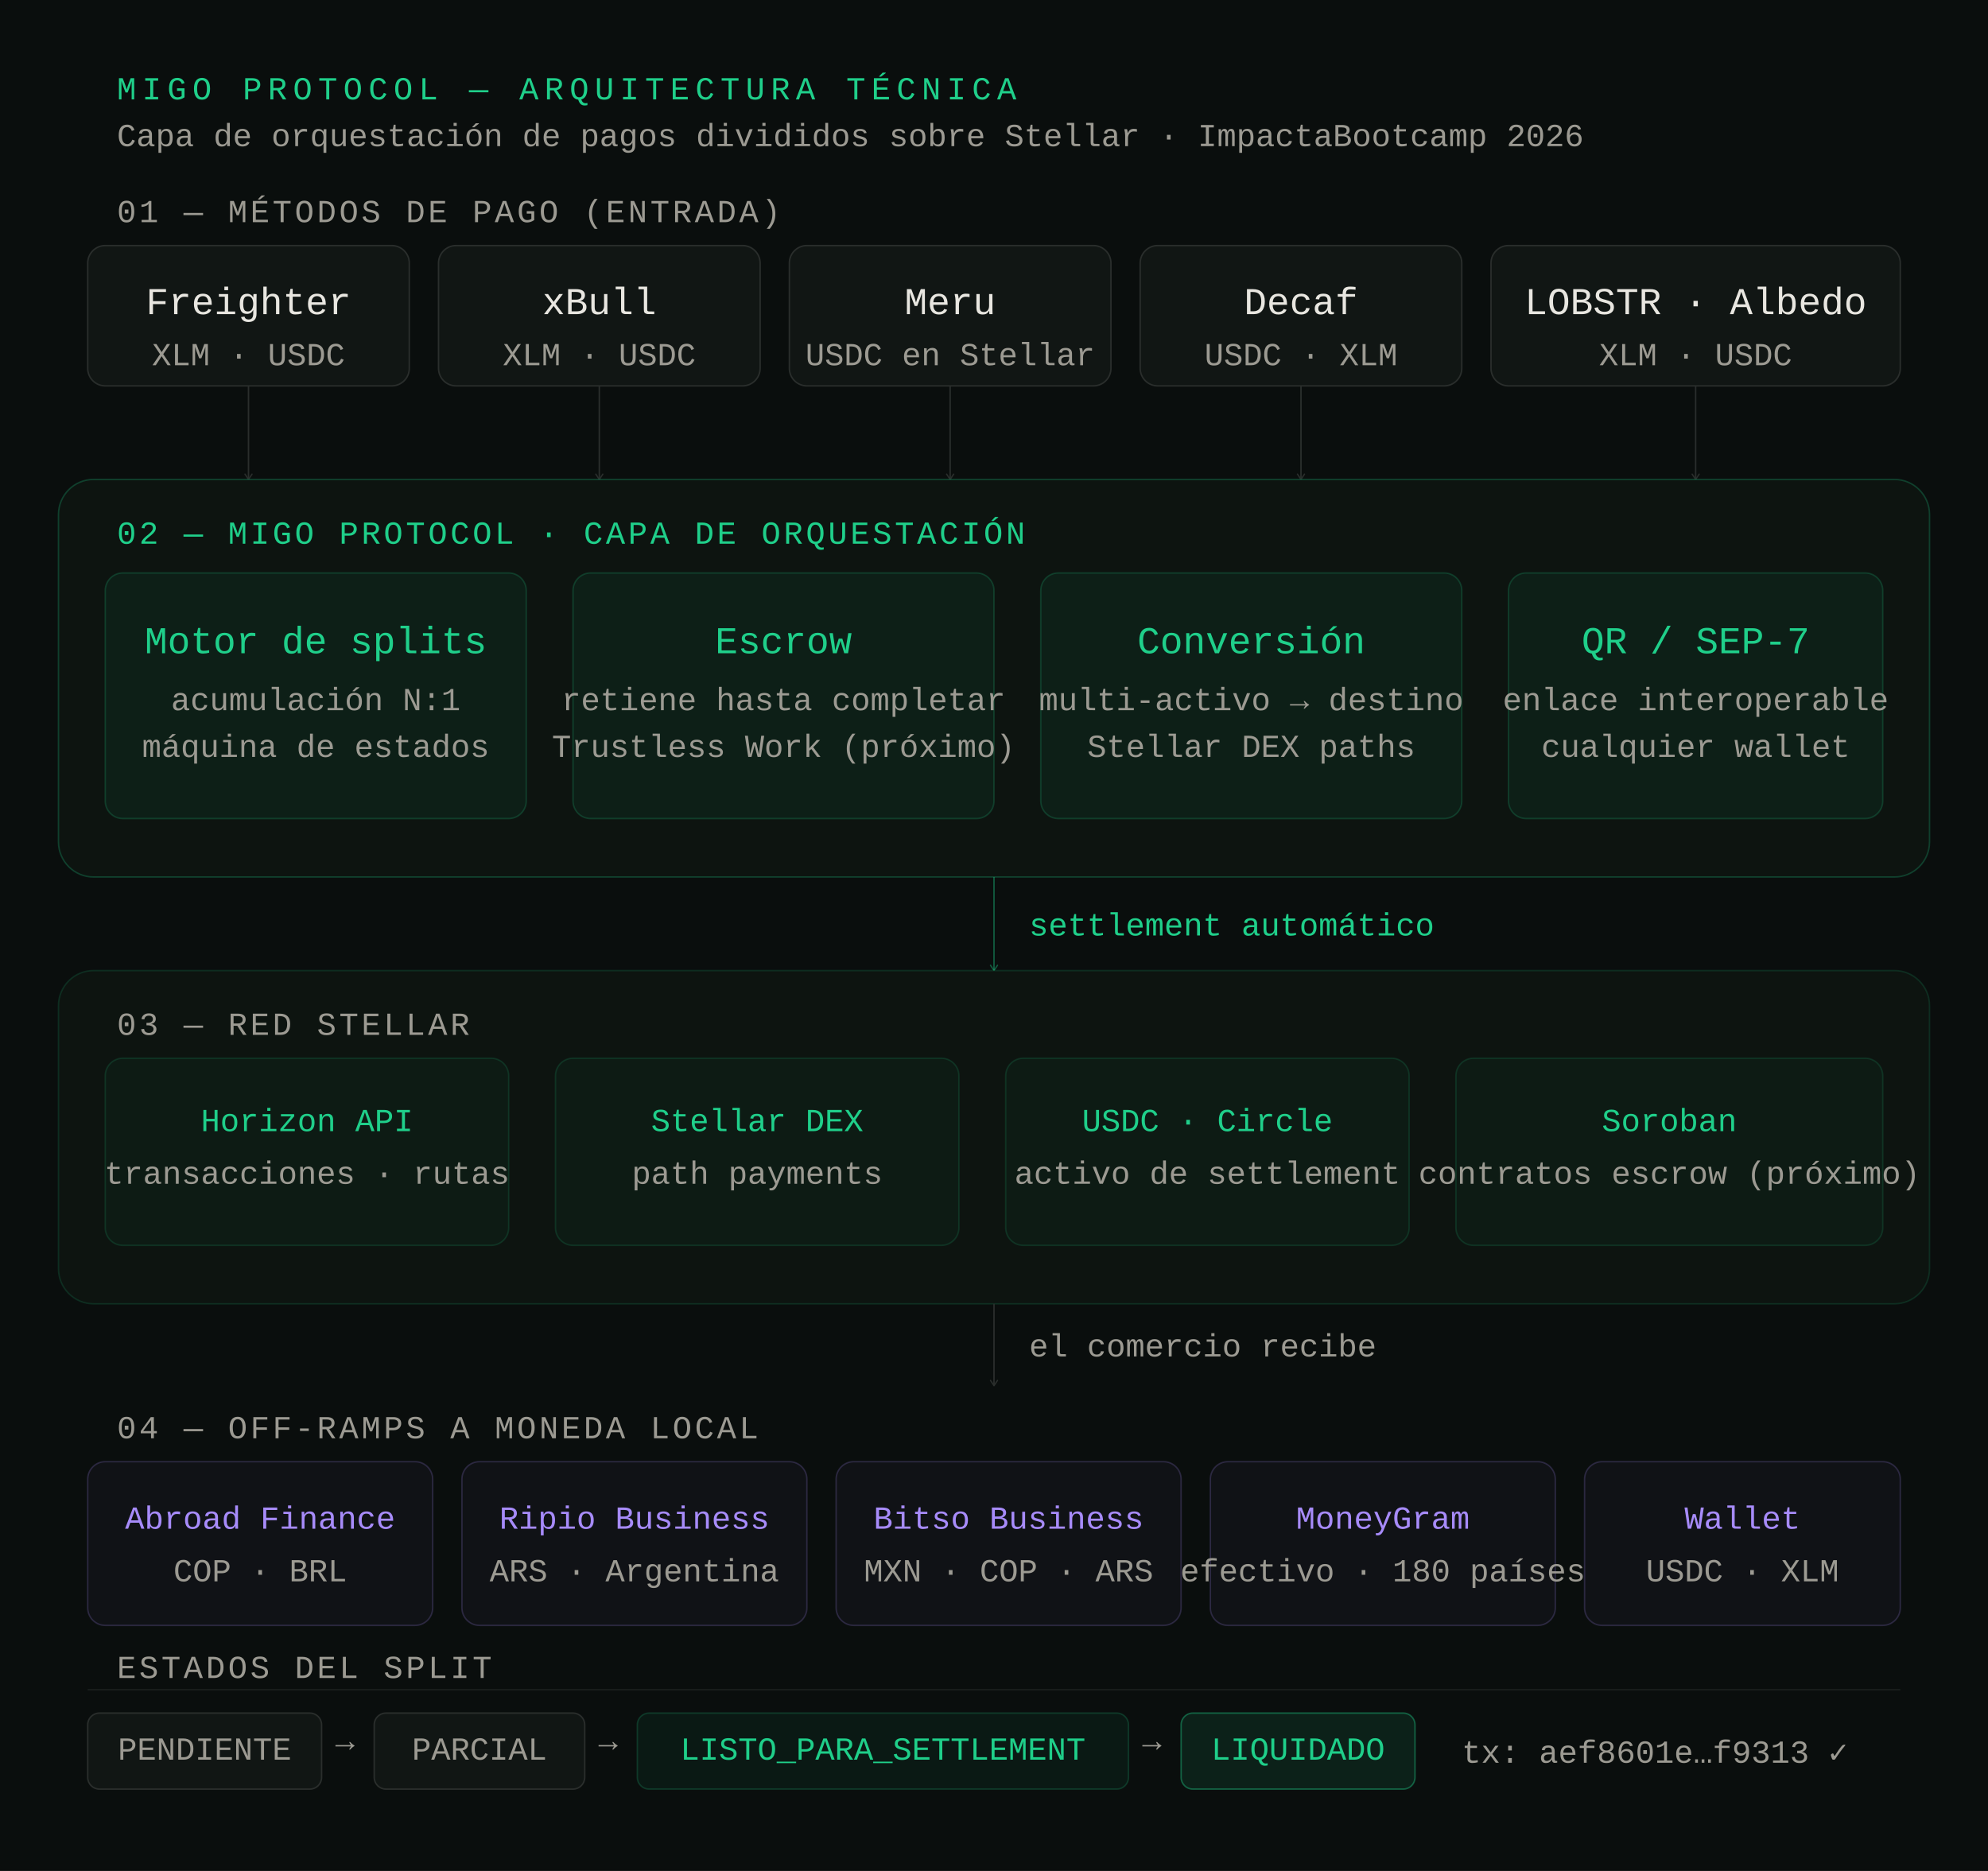
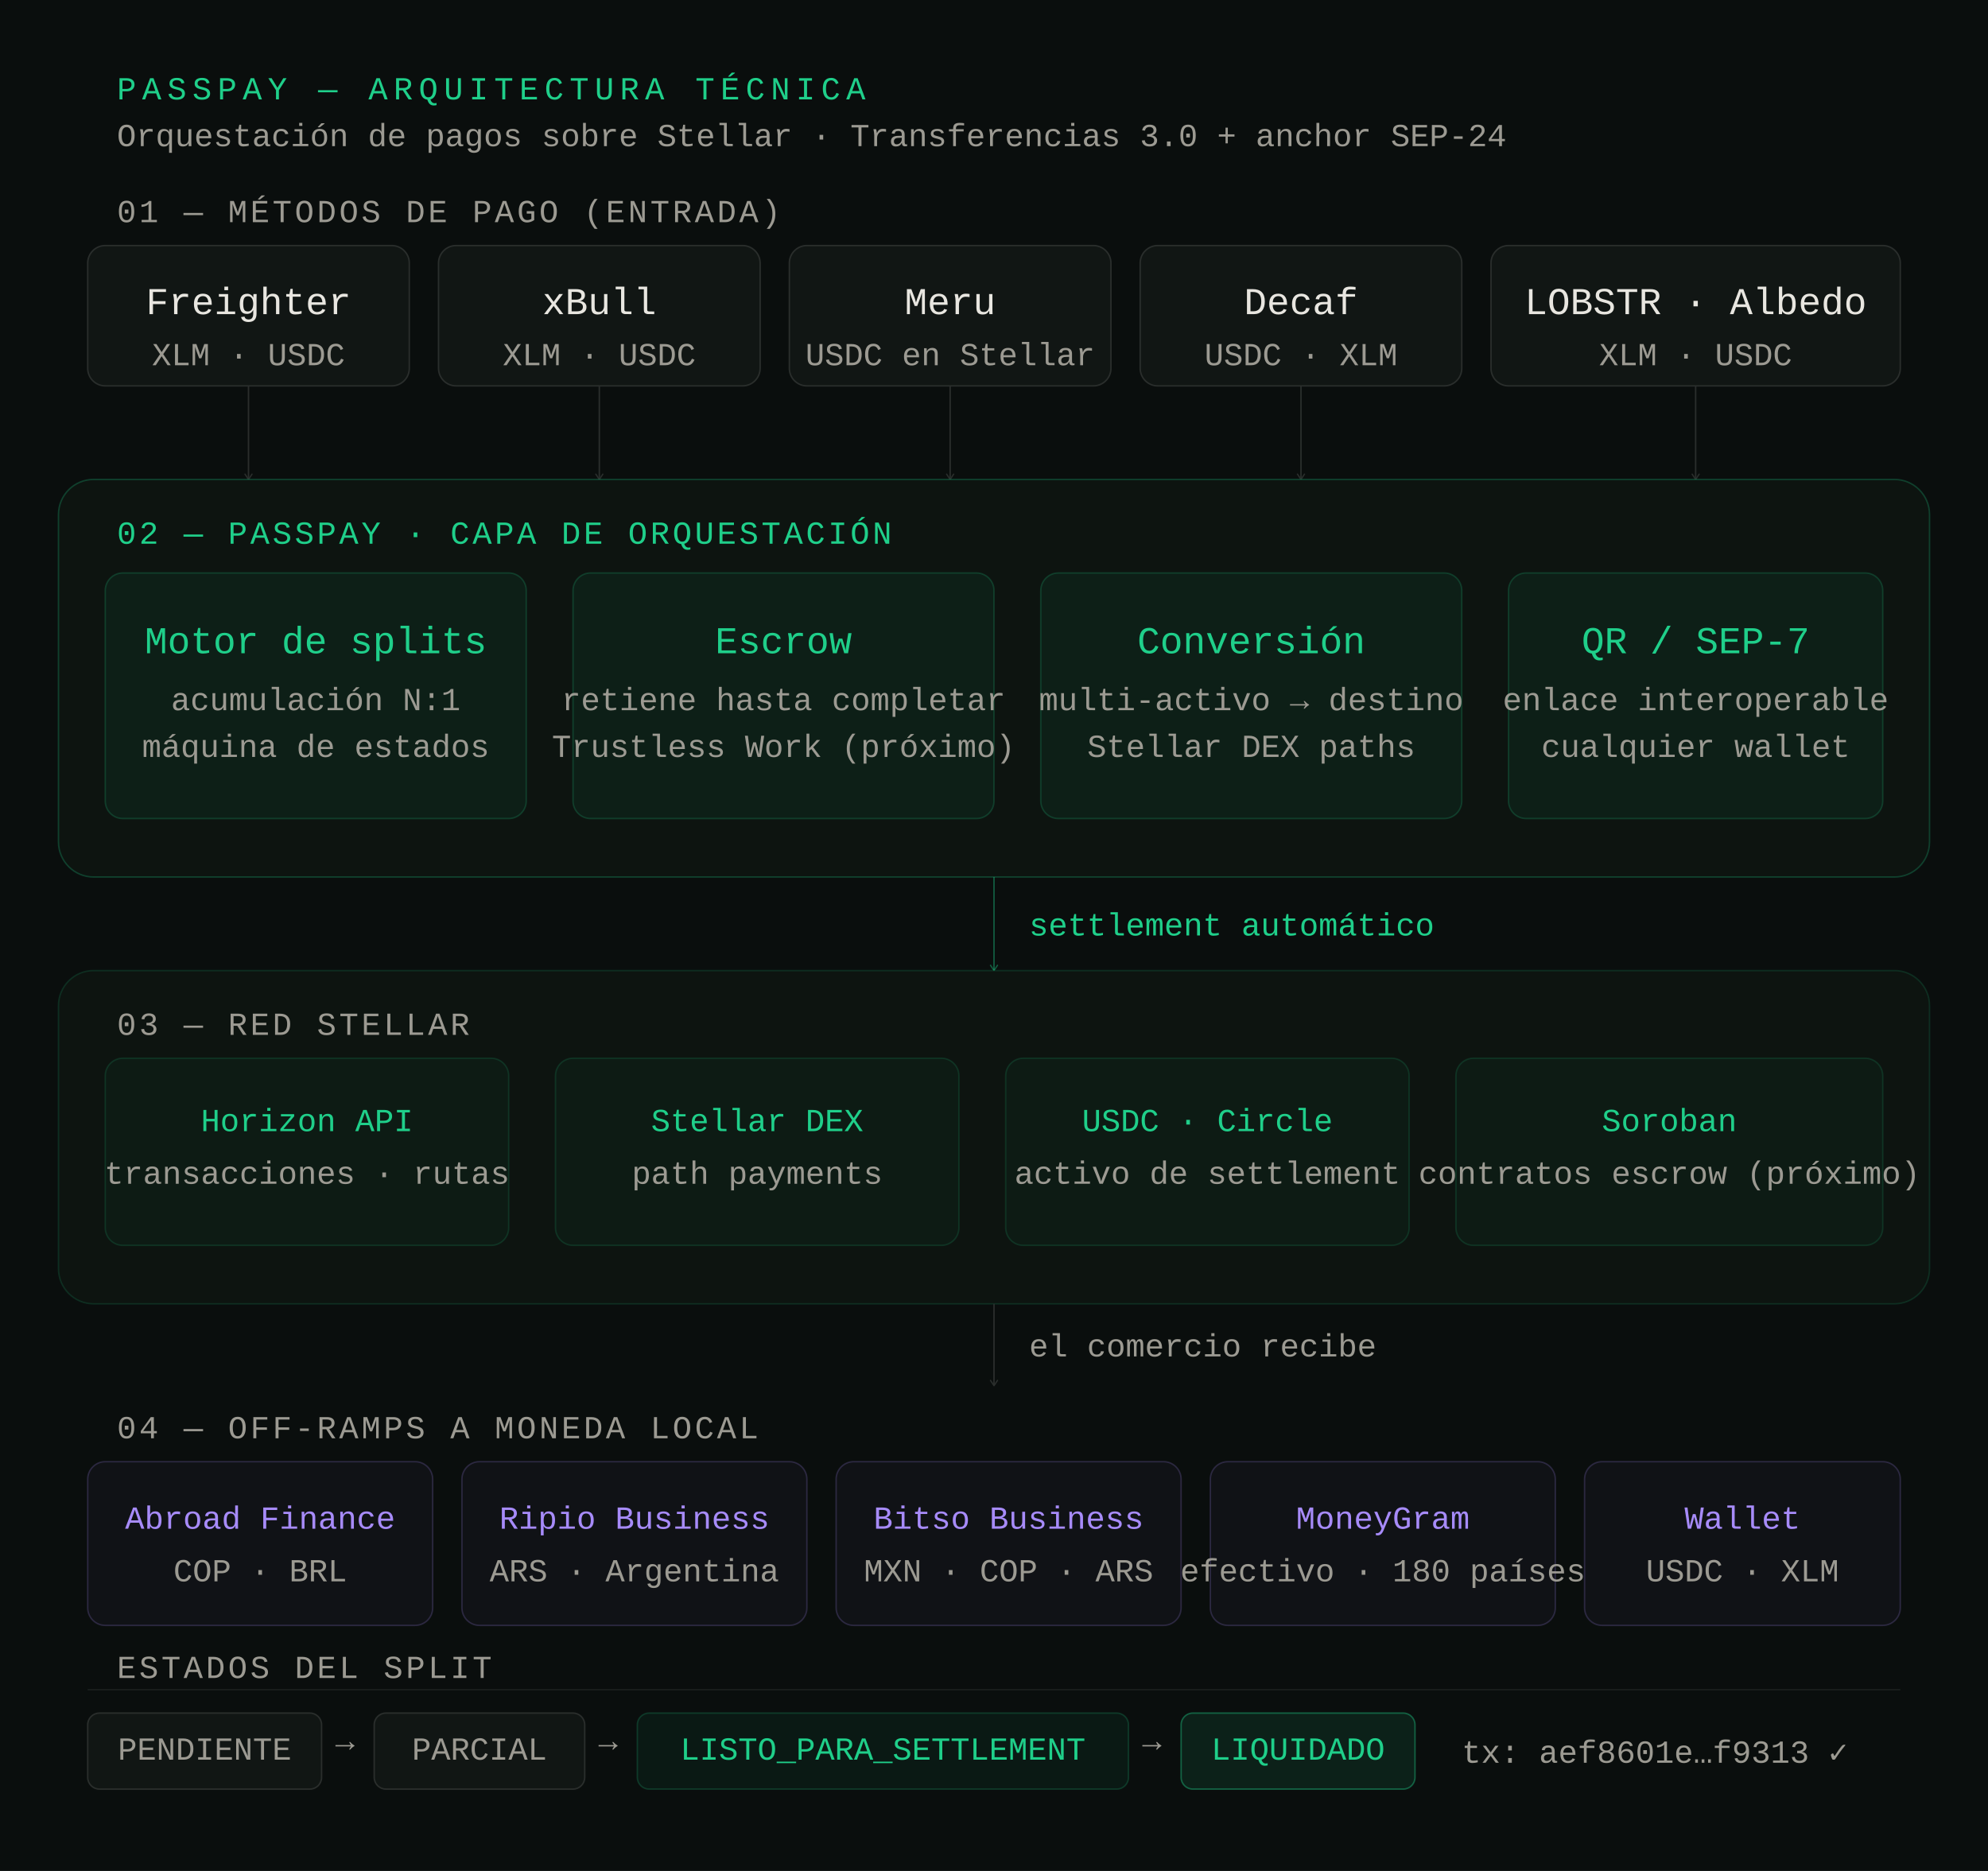
<svg xmlns="http://www.w3.org/2000/svg" width="100%" viewBox="0 0 680 640">
  <defs>
    <marker id="arrow" viewBox="0 0 10 10" refX="8" refY="5" markerWidth="6" markerHeight="6" orient="auto-start-reverse">
      <path d="M2 1L8 5L2 9" fill="none" stroke="context-stroke" stroke-width="1.5" stroke-linecap="round" stroke-linejoin="round" />
    </marker>
    <style>
  text { font-family: 'IBM Plex Mono', 'Courier New', monospace; }
  .t  { font-size: 13px; fill: #e8e6e0; }
  .th { font-size: 13px; font-weight: 500; fill: #e8e6e0; }
  .ts { font-size: 11px; fill: #9c9a92; }
  .tg { font-size: 11px; fill: #1fcf8a; }
  .tp { font-size: 11px; fill: #a78bfa; }
  .tg-lg { font-size: 13px; font-weight: 500; fill: #1fcf8a; }
</style>
  </defs>
  <rect width="680" height="640" fill="#0a0e0d" />
-   <text class="tg" x="40" y="34" font-size="10" letter-spacing="2">MIGO PROTOCOL — ARQUITECTURA TÉCNICA</text>
-   <text class="ts" x="40" y="50" font-size="10">Capa de orquestación de pagos divididos sobre Stellar · ImpactaBootcamp 2026</text>
+   <text class="tg" x="40" y="34" font-size="10" letter-spacing="2">PASSPAY — ARQUITECTURA TÉCNICA</text>
+   <text class="ts" x="40" y="50" font-size="10">Orquestación de pagos sobre Stellar · Transferencias 3.0 + anchor SEP-24</text>
  <text class="ts" x="40" y="76" font-size="10" letter-spacing="1">01 — MÉTODOS DE PAGO (ENTRADA)</text>
  <rect x="30" y="84" width="110" height="48" rx="6" fill="#111614" stroke="#2a2e2c" stroke-width="0.5" />
  <text class="th" x="85" y="104" text-anchor="middle" dominant-baseline="central">Freighter</text>
  <text class="ts" x="85" y="122" text-anchor="middle" dominant-baseline="central">XLM · USDC</text>
  <rect x="150" y="84" width="110" height="48" rx="6" fill="#111614" stroke="#2a2e2c" stroke-width="0.5" />
  <text class="th" x="205" y="104" text-anchor="middle" dominant-baseline="central">xBull</text>
  <text class="ts" x="205" y="122" text-anchor="middle" dominant-baseline="central">XLM · USDC</text>
  <rect x="270" y="84" width="110" height="48" rx="6" fill="#111614" stroke="#2a2e2c" stroke-width="0.5" />
  <text class="th" x="325" y="104" text-anchor="middle" dominant-baseline="central">Meru</text>
  <text class="ts" x="325" y="122" text-anchor="middle" dominant-baseline="central">USDC en Stellar</text>
  <rect x="390" y="84" width="110" height="48" rx="6" fill="#111614" stroke="#2a2e2c" stroke-width="0.5" />
  <text class="th" x="445" y="104" text-anchor="middle" dominant-baseline="central">Decaf</text>
  <text class="ts" x="445" y="122" text-anchor="middle" dominant-baseline="central">USDC · XLM</text>
  <rect x="510" y="84" width="140" height="48" rx="6" fill="#111614" stroke="#2a2e2c" stroke-width="0.5" />
  <text class="th" x="580" y="104" text-anchor="middle" dominant-baseline="central">LOBSTR · Albedo</text>
  <text class="ts" x="580" y="122" text-anchor="middle" dominant-baseline="central">XLM · USDC</text>
  <line x1="85" y1="132" x2="85" y2="164" stroke="#2a2e2c" stroke-width="0.5" marker-end="url(#arrow)" />
  <line x1="205" y1="132" x2="205" y2="164" stroke="#2a2e2c" stroke-width="0.5" marker-end="url(#arrow)" />
  <line x1="325" y1="132" x2="325" y2="164" stroke="#2a2e2c" stroke-width="0.5" marker-end="url(#arrow)" />
  <line x1="445" y1="132" x2="445" y2="164" stroke="#2a2e2c" stroke-width="0.5" marker-end="url(#arrow)" />
  <line x1="580" y1="132" x2="580" y2="164" stroke="#2a2e2c" stroke-width="0.5" marker-end="url(#arrow)" />
  <rect x="20" y="164" width="640" height="136" rx="12" fill="#0d1410" stroke="rgba(31,207,138,0.25)" stroke-width="0.5" />
-   <text class="tg" x="40" y="186" font-size="10" letter-spacing="1">02 — MIGO PROTOCOL · CAPA DE ORQUESTACIÓN</text>
+   <text class="tg" x="40" y="186" font-size="10" letter-spacing="1">02 — PASSPAY · CAPA DE ORQUESTACIÓN</text>
  <rect x="36" y="196" width="144" height="84" rx="6" fill="rgba(31,207,138,0.06)" stroke="rgba(31,207,138,0.2)" stroke-width="0.5" />
  <text class="tg-lg" x="108" y="220" text-anchor="middle" dominant-baseline="central">Motor de splits</text>
  <text class="ts" x="108" y="240" text-anchor="middle" dominant-baseline="central">acumulación N:1</text>
  <text class="ts" x="108" y="256" text-anchor="middle" dominant-baseline="central">máquina de estados</text>
  <rect x="196" y="196" width="144" height="84" rx="6" fill="rgba(31,207,138,0.06)" stroke="rgba(31,207,138,0.2)" stroke-width="0.5" />
  <text class="tg-lg" x="268" y="220" text-anchor="middle" dominant-baseline="central">Escrow</text>
  <text class="ts" x="268" y="240" text-anchor="middle" dominant-baseline="central">retiene hasta completar</text>
  <text class="ts" x="268" y="256" text-anchor="middle" dominant-baseline="central">Trustless Work (próximo)</text>
  <rect x="356" y="196" width="144" height="84" rx="6" fill="rgba(31,207,138,0.06)" stroke="rgba(31,207,138,0.2)" stroke-width="0.5" />
  <text class="tg-lg" x="428" y="220" text-anchor="middle" dominant-baseline="central">Conversión</text>
  <text class="ts" x="428" y="240" text-anchor="middle" dominant-baseline="central">multi-activo → destino</text>
  <text class="ts" x="428" y="256" text-anchor="middle" dominant-baseline="central">Stellar DEX paths</text>
  <rect x="516" y="196" width="128" height="84" rx="6" fill="rgba(31,207,138,0.06)" stroke="rgba(31,207,138,0.2)" stroke-width="0.5" />
  <text class="tg-lg" x="580" y="220" text-anchor="middle" dominant-baseline="central">QR / SEP-7</text>
  <text class="ts" x="580" y="240" text-anchor="middle" dominant-baseline="central">enlace interoperable</text>
  <text class="ts" x="580" y="256" text-anchor="middle" dominant-baseline="central">cualquier wallet</text>
  <line x1="340" y1="300" x2="340" y2="332" stroke="rgba(31,207,138,0.4)" stroke-width="0.5" marker-end="url(#arrow)" />
  <text class="tg" x="352" y="320" font-size="10">settlement automático</text>
  <rect x="20" y="332" width="640" height="114" rx="12" fill="#0d1410" stroke="rgba(31,207,138,0.15)" stroke-width="0.5" />
  <text class="ts" x="40" y="354" font-size="10" letter-spacing="1" fill="rgba(31,207,138,0.5)">03 — RED STELLAR</text>
  <rect x="36" y="362" width="138" height="64" rx="6" fill="rgba(31,207,138,0.04)" stroke="rgba(31,207,138,0.15)" stroke-width="0.5" />
  <text class="tg" x="105" y="384" text-anchor="middle" dominant-baseline="central">Horizon API</text>
  <text class="ts" x="105" y="402" text-anchor="middle" dominant-baseline="central">transacciones · rutas</text>
  <rect x="190" y="362" width="138" height="64" rx="6" fill="rgba(31,207,138,0.04)" stroke="rgba(31,207,138,0.15)" stroke-width="0.5" />
  <text class="tg" x="259" y="384" text-anchor="middle" dominant-baseline="central">Stellar DEX</text>
  <text class="ts" x="259" y="402" text-anchor="middle" dominant-baseline="central">path payments</text>
  <rect x="344" y="362" width="138" height="64" rx="6" fill="rgba(31,207,138,0.04)" stroke="rgba(31,207,138,0.15)" stroke-width="0.5" />
  <text class="tg" x="413" y="384" text-anchor="middle" dominant-baseline="central">USDC · Circle</text>
  <text class="ts" x="413" y="402" text-anchor="middle" dominant-baseline="central">activo de settlement</text>
  <rect x="498" y="362" width="146" height="64" rx="6" fill="rgba(31,207,138,0.04)" stroke="rgba(31,207,138,0.15)" stroke-width="0.5" />
  <text class="tg" x="571" y="384" text-anchor="middle" dominant-baseline="central">Soroban</text>
  <text class="ts" x="571" y="402" text-anchor="middle" dominant-baseline="central">contratos escrow (próximo)</text>
  <line x1="340" y1="446" x2="340" y2="474" stroke="#2a2e2c" stroke-width="0.5" marker-end="url(#arrow)" />
  <text class="ts" x="352" y="464" font-size="10">el comercio recibe</text>
  <text class="ts" x="40" y="492" font-size="10" letter-spacing="1">04 — OFF-RAMPS A MONEDA LOCAL</text>
  <rect x="30" y="500" width="118" height="56" rx="6" fill="rgba(167,139,250,0.04)" stroke="rgba(167,139,250,0.2)" stroke-width="0.5" />
  <text class="tp" x="89" y="520" text-anchor="middle" dominant-baseline="central">Abroad Finance</text>
  <text class="ts" x="89" y="538" text-anchor="middle" dominant-baseline="central">COP · BRL</text>
  <rect x="158" y="500" width="118" height="56" rx="6" fill="rgba(167,139,250,0.04)" stroke="rgba(167,139,250,0.2)" stroke-width="0.5" />
  <text class="tp" x="217" y="520" text-anchor="middle" dominant-baseline="central">Ripio Business</text>
  <text class="ts" x="217" y="538" text-anchor="middle" dominant-baseline="central">ARS · Argentina</text>
  <rect x="286" y="500" width="118" height="56" rx="6" fill="rgba(167,139,250,0.04)" stroke="rgba(167,139,250,0.2)" stroke-width="0.5" />
  <text class="tp" x="345" y="520" text-anchor="middle" dominant-baseline="central">Bitso Business</text>
  <text class="ts" x="345" y="538" text-anchor="middle" dominant-baseline="central">MXN · COP · ARS</text>
  <rect x="414" y="500" width="118" height="56" rx="6" fill="rgba(167,139,250,0.04)" stroke="rgba(167,139,250,0.2)" stroke-width="0.5" />
  <text class="tp" x="473" y="520" text-anchor="middle" dominant-baseline="central">MoneyGram</text>
  <text class="ts" x="473" y="538" text-anchor="middle" dominant-baseline="central">efectivo · 180 países</text>
  <rect x="542" y="500" width="108" height="56" rx="6" fill="rgba(167,139,250,0.04)" stroke="rgba(167,139,250,0.2)" stroke-width="0.5" />
  <text class="tp" x="596" y="520" text-anchor="middle" dominant-baseline="central">Wallet</text>
  <text class="ts" x="596" y="538" text-anchor="middle" dominant-baseline="central">USDC · XLM</text>
  <line x1="30" y1="578" x2="650" y2="578" stroke="#1a1e1c" stroke-width="0.5" />
  <text class="ts" x="40" y="574" font-size="10" letter-spacing="1">ESTADOS DEL SPLIT</text>
  <rect x="30" y="586" width="80" height="26" rx="4" fill="#111614" stroke="#2a2e2c" stroke-width="0.5" />
  <text class="ts" x="70" y="599" text-anchor="middle" dominant-baseline="central">PENDIENTE</text>
  <text class="ts" x="118" y="599" text-anchor="middle">→</text>
  <rect x="128" y="586" width="72" height="26" rx="4" fill="#111614" stroke="#2a2e2c" stroke-width="0.5" />
  <text class="ts" x="164" y="599" text-anchor="middle" dominant-baseline="central">PARCIAL</text>
  <text class="ts" x="208" y="599" text-anchor="middle">→</text>
  <rect x="218" y="586" width="168" height="26" rx="4" fill="rgba(31,207,138,0.06)" stroke="rgba(31,207,138,0.2)" stroke-width="0.5" />
  <text class="tg" x="302" y="599" text-anchor="middle" dominant-baseline="central">LISTO_PARA_SETTLEMENT</text>
  <text class="ts" x="394" y="599" text-anchor="middle">→</text>
  <rect x="404" y="586" width="80" height="26" rx="4" fill="rgba(31,207,138,0.1)" stroke="rgba(31,207,138,0.4)" stroke-width="0.5" />
  <text class="tg" x="444" y="599" text-anchor="middle" dominant-baseline="central">LIQUIDADO</text>
  <text class="ts" x="500" y="599" dominant-baseline="central">tx: aef8601e…f9313 ✓</text>
</svg>
